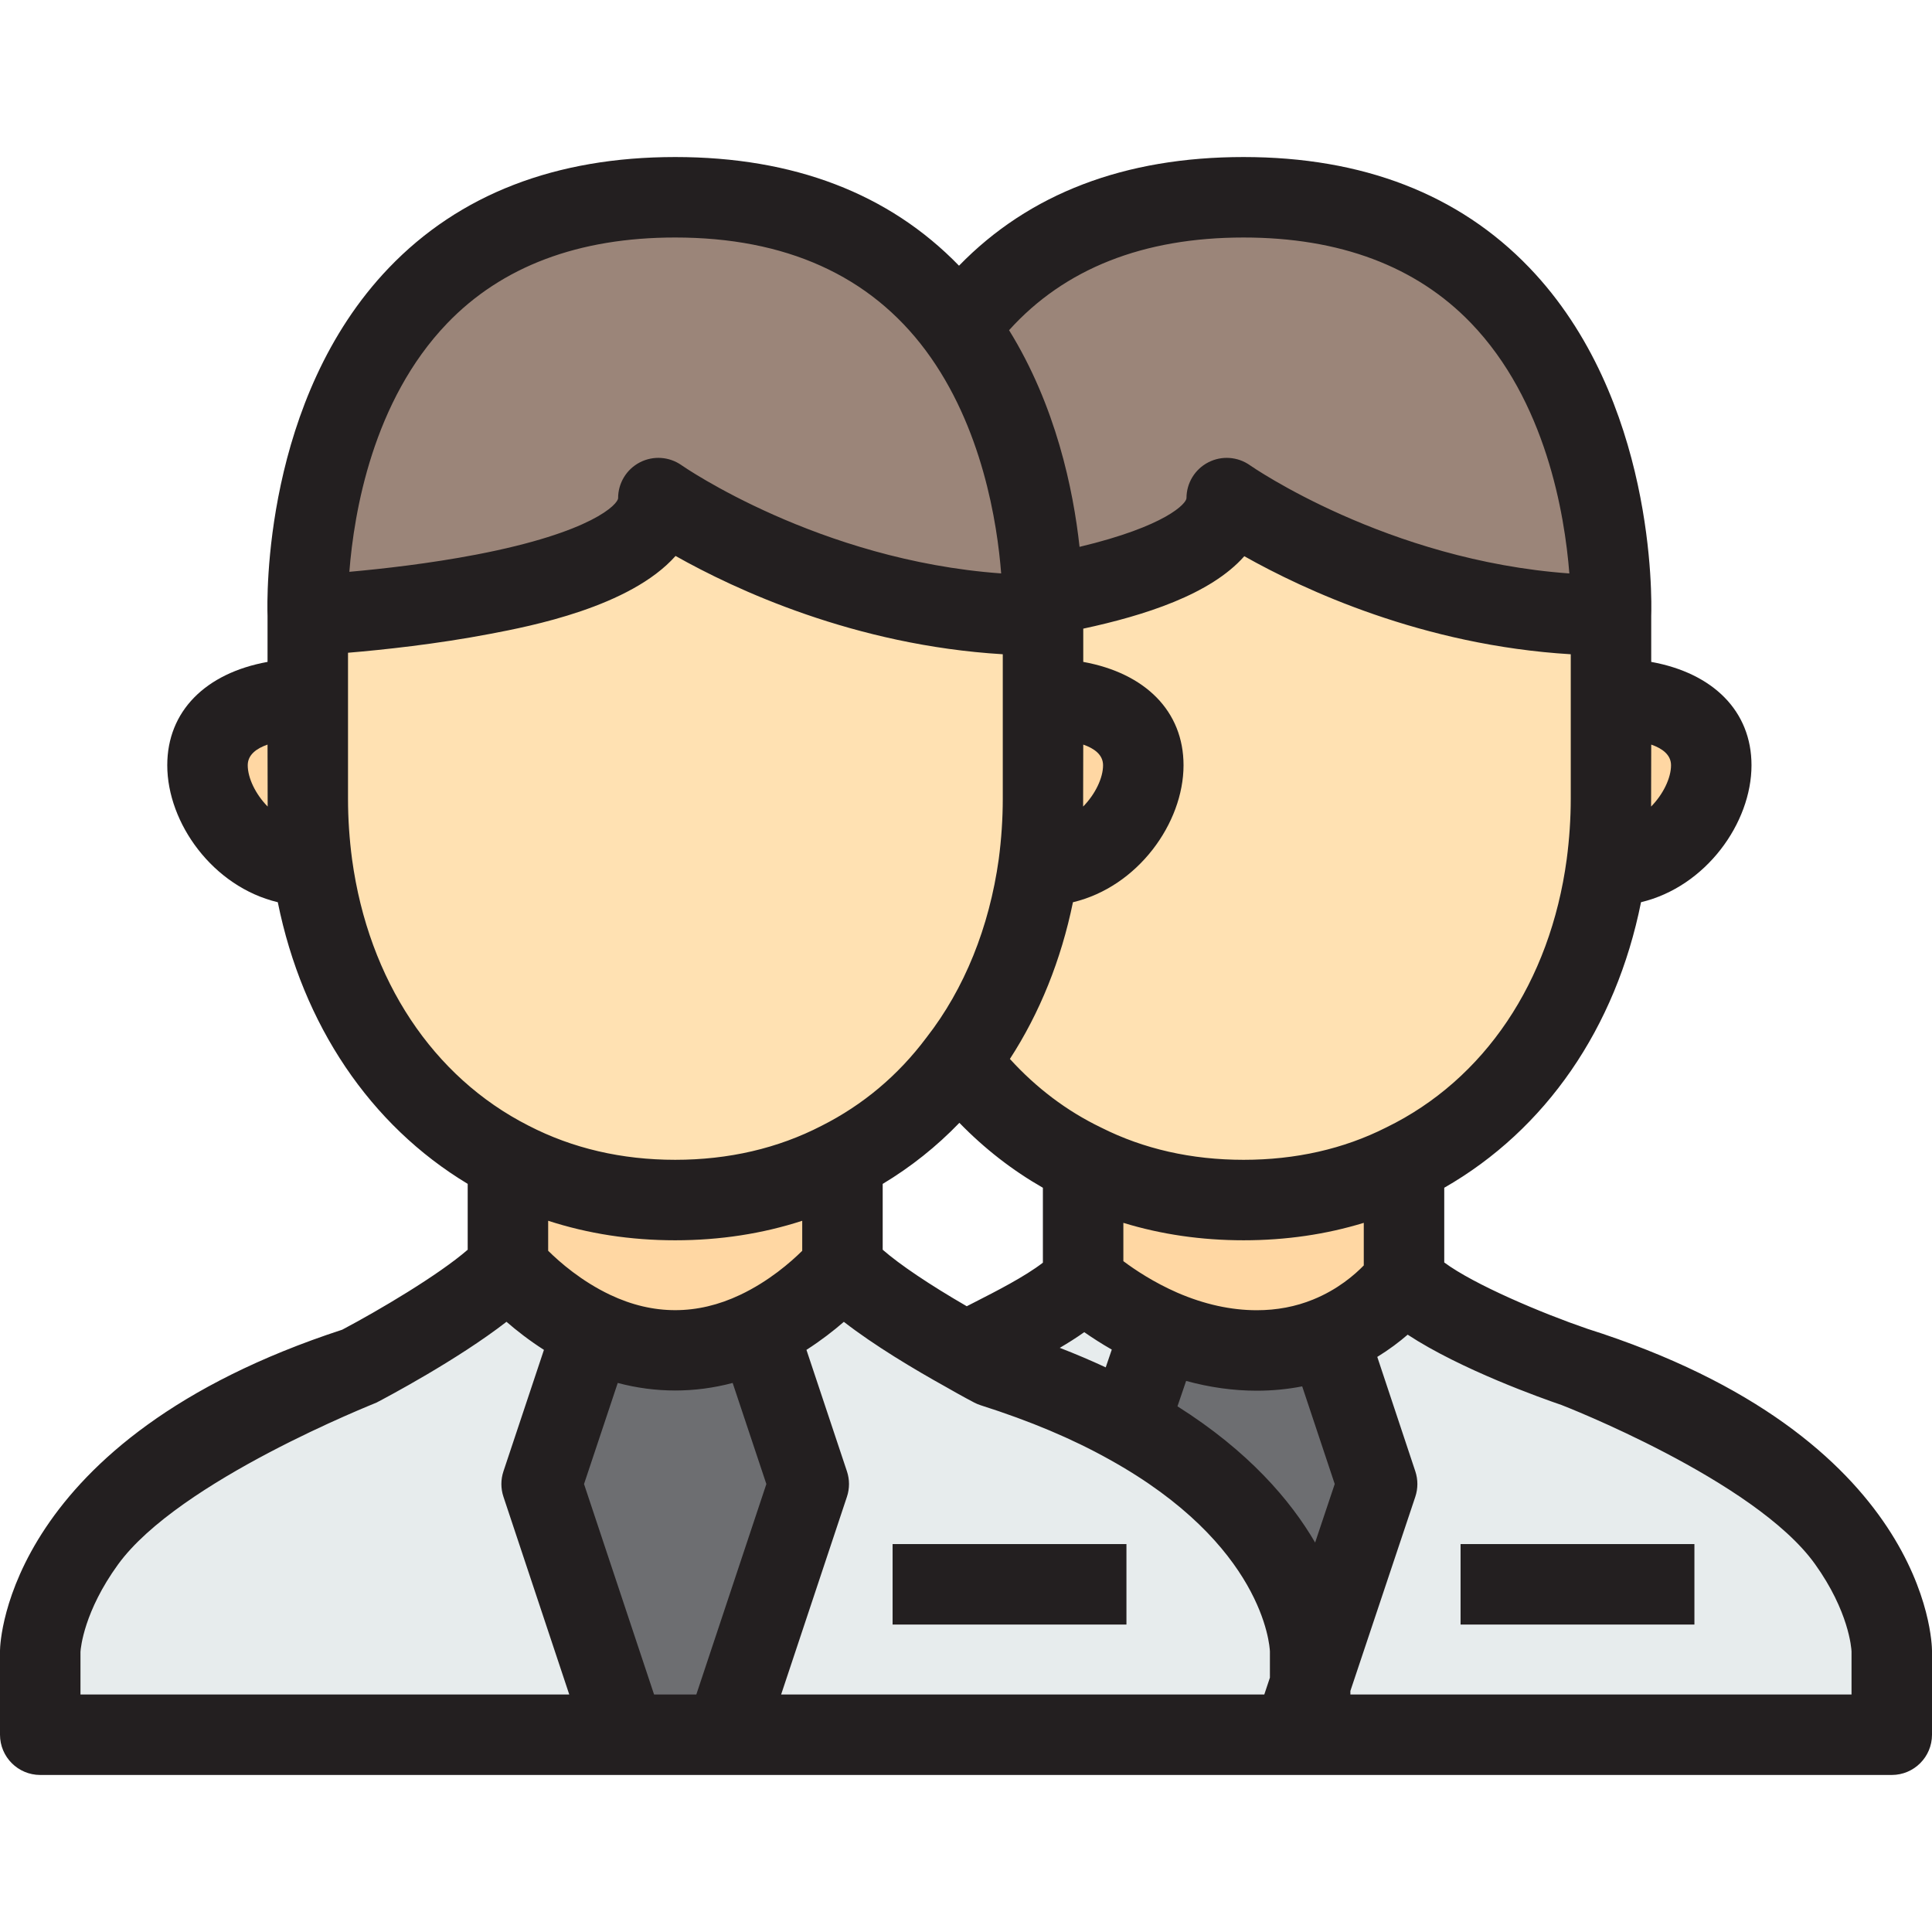
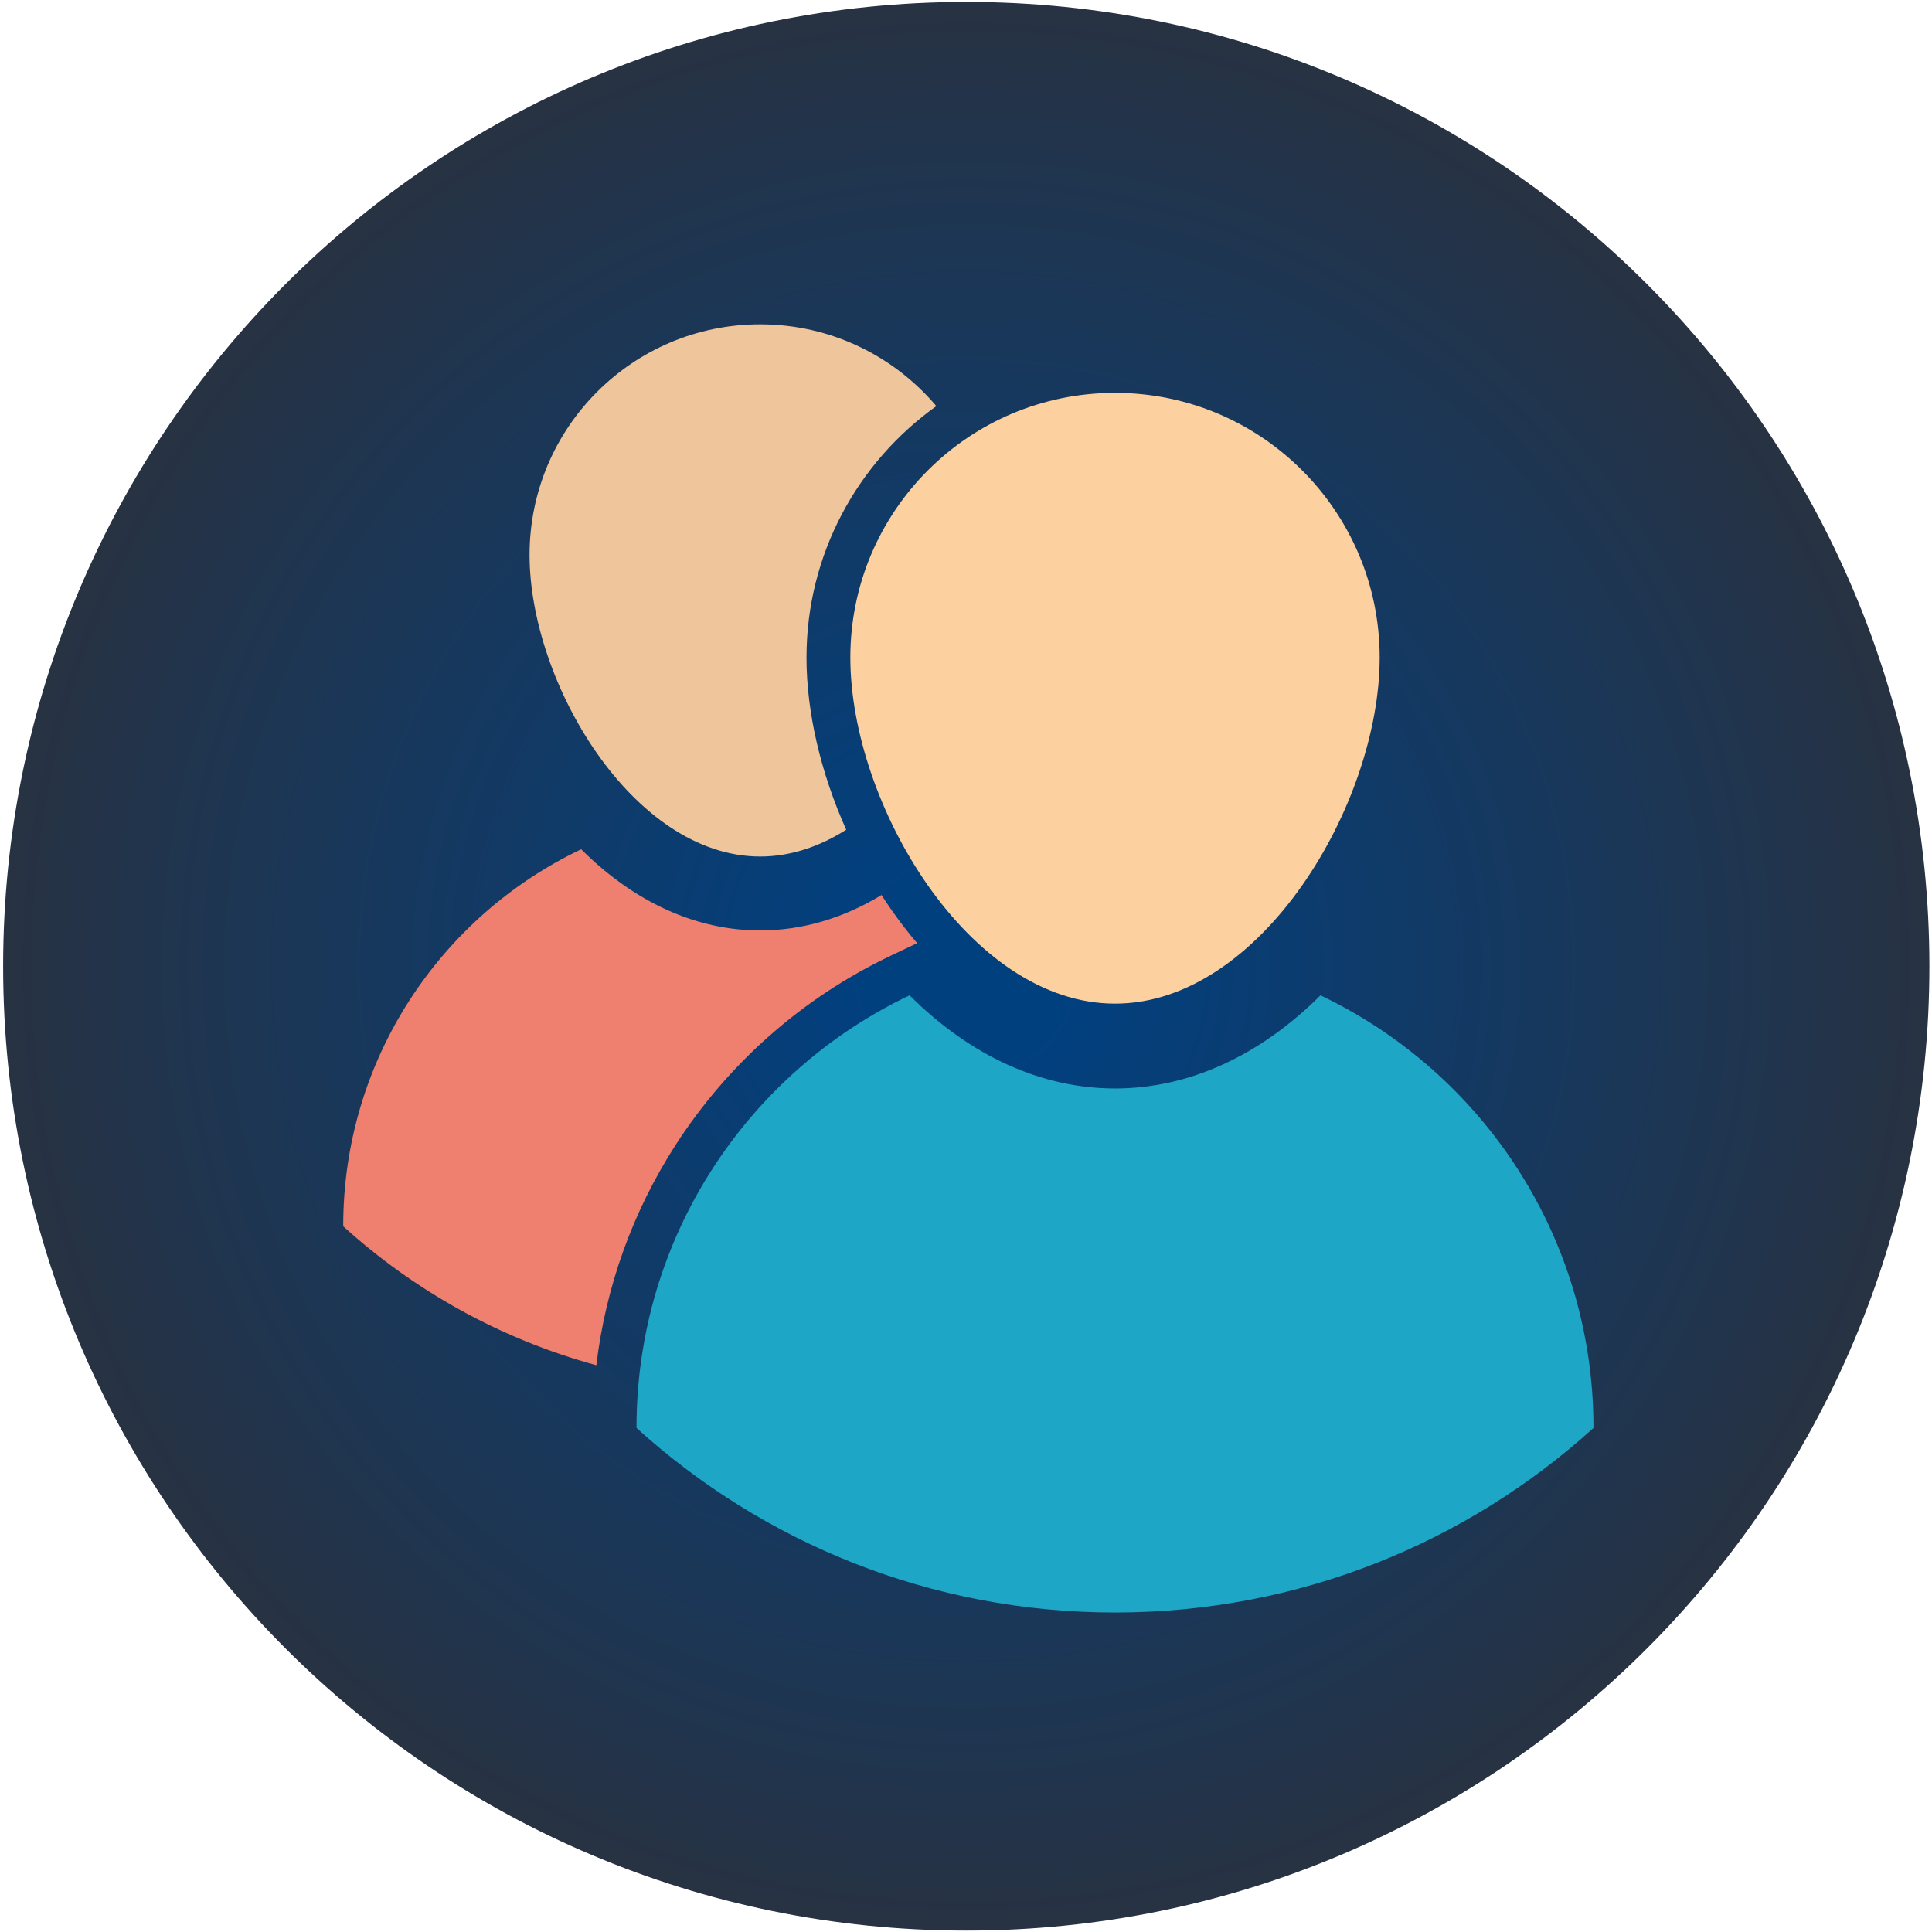
- <svg xmlns="http://www.w3.org/2000/svg" version="1.1" id="Layer_1" x="0px" y="0px" viewBox="0 0 480.16 480.16" style="enable-background:new 0 0 480.16 480.16;" xml:space="preserve">
+ <svg xmlns="http://www.w3.org/2000/svg" width="411.223" height="411.223">
+   <defs>
+     <radialGradient id="svg_29" spreadMethod="pad" cx="0.5" cy="0.5" r="0.5">
+       <stop stop-color="#003f7f" stop-opacity="0.996" offset="0.102" />
+       <stop stop-color="#273141" stop-opacity="0.996" offset="1" />
+     </radialGradient>
+   </defs>
  <g>
-     <g id="XMLID_145_">
-       <g>
-         <path style="fill:#9B8579;" d="M259.121,148.018c0.199,3.09,0.1,4.885,0.1,4.885c-54.529,0-95.601-29.109-95.601-29.109     c0,24.922-87.127,29.109-87.127,29.109S72.106,49.028,167.806,49.028c35.29,0,56.922,14.156,70.28,32.1     C256.03,105.252,258.822,136.155,259.121,148.018z" />
-         <path style="fill:#9B8579;" d="M309.064,49.028c95.501,0,91.314,103.875,91.314,103.875c-54.529,0-95.501-29.109-95.501-29.109     c0,12.86-23.227,20.137-45.657,24.224h-0.1c-0.299-11.863-3.09-42.766-21.034-66.891l1.196-0.897     C252.641,62.785,274.173,49.028,309.064,49.028z" />
-         <path style="fill:#6D6E71;" d="M325.612,410.298c0,0-0.1-31.402-45.059-56.324l7.676-22.53l0.399-0.997     c6.679,2.891,14.854,5.184,23.726,5.184c6.878,0,12.86-1.396,17.744-3.389l12.162,36.586l-16.648,49.744     C325.612,413.488,325.612,410.298,325.612,410.298z" />
-         <path style="fill:#6D6E71;" d="M188.541,331.444l12.461,37.383l-20.735,62.305h-24.922l-20.735-62.305l12.461-37.383l0.299-0.598     c5.882,2.791,12.76,4.785,20.436,4.785s14.554-1.994,20.436-4.785L188.541,331.444z" />
-         <path style="fill:#E7ECED;" d="M269.189,318.186c0,0,7.576,7.078,19.439,12.262l-0.399,0.997l-7.676,22.53     c-9.271-5.184-20.336-9.969-33.794-14.255c0,0-2.692-1.396-6.679-3.688C248.853,331.245,262.909,325.164,269.189,318.186z" />
-         <path style="fill:#E7ECED;" d="M325.612,418.572l16.648-49.744l-12.162-36.586c12.561-5.084,18.841-14.056,18.841-14.056     c9.072,10.168,42.367,21.533,42.367,21.533c78.654,24.922,78.853,70.579,78.853,70.579s0,9.171,0,20.835H325.612     C325.612,426.347,325.612,422.061,325.612,418.572z" />
-         <path style="fill:#E7ECED;" d="M280.553,353.974c44.959,24.922,45.059,56.324,45.059,56.324s0,3.19,0,8.274l-4.187,12.561     H180.267l20.735-62.305l-12.461-37.383l-0.299-0.598c13.059-6.181,21.134-16.05,21.134-16.05     c6.28,7.078,21.732,16.249,30.704,21.234c3.988,2.293,6.679,3.688,6.679,3.688C260.217,344.005,271.283,348.79,280.553,353.974z" />
-         <path style="fill:#E7ECED;" d="M134.61,368.827l20.735,62.305H10c0-11.664,0-20.835,0-20.835s0.798-45.358,78.953-70.579     c0,0,28.212-14.754,37.283-24.922c0,0,8.075,9.869,21.134,16.05l-0.299,0.598L134.61,368.827z" />
-         <path style="fill:#FFD7A3;" d="M126.835,288.678c11.963,6.181,25.72,9.57,40.972,9.57c15.252,0,29.009-3.389,40.972-9.57     l0.598,1.196v24.922c0,0-8.075,9.869-21.134,16.05c-5.882,2.791-12.76,4.785-20.436,4.785s-14.554-1.994-20.436-4.785     c-13.059-6.181-21.134-16.05-21.134-16.05v-24.922L126.835,288.678z" />
-         <path style="fill:#FFD7A3;" d="M330.098,332.242c-4.885,1.994-10.866,3.389-17.744,3.389c-8.872,0-17.047-2.293-23.726-5.184     c-11.863-5.184-19.439-12.262-19.439-12.262v-29.009c11.664,5.882,25.121,9.072,39.875,9.072s28.212-3.19,39.875-9.072v29.009     C348.939,318.186,342.659,327.158,330.098,332.242z" />
-         <path style="fill:#FFD7A3;" d="M425.301,190.186c0,11.464-11.165,24.922-24.922,24.922l-1.097-0.199     c0.698-5.283,1.097-10.766,1.097-16.349v-24.922C414.135,173.638,425.301,178.722,425.301,190.186z" />
-         <path style="fill:#FFD7A3;" d="M76.492,198.56c0,5.583,0.399,11.065,1.097,16.349l-1.097,0.199     c-13.757,0-24.922-13.458-24.922-24.922s11.165-16.548,24.922-16.548V198.56z" />
-         <path style="fill:#FFD7A3;" d="M284.142,190.186c0,11.464-11.165,24.922-24.922,24.922l-1.097-0.199     c0.698-5.283,1.097-10.766,1.097-16.349v-24.922C272.977,173.638,284.142,178.722,284.142,190.186z" />
-         <path style="fill:#FFE1B2;" d="M348.939,289.177c-11.663,5.882-25.121,9.072-39.875,9.072s-28.212-3.19-39.875-9.072     c-11.763-5.682-21.832-14.056-29.906-24.324l-1.097-0.897c10.567-13.558,17.346-30.405,19.938-49.047l1.097,0.199     c13.757,0,24.922-13.458,24.922-24.922s-11.165-16.548-24.922-16.548v-20.735c0,0,0.1-1.794-0.1-4.885h0.1     c22.43-4.087,45.657-11.364,45.657-24.224c0,0,40.972,29.109,95.501,29.109v20.735v24.922c0,5.583-0.399,11.065-1.097,16.349     C394.796,248.105,376.553,275.719,348.939,289.177z" />
-         <path style="fill:#FFE1B2;" d="M259.22,173.638v24.922c0,5.583-0.399,11.065-1.097,16.349     c-2.592,18.642-9.371,35.489-19.938,49.047c-7.776,10.368-17.744,18.841-29.408,24.723c-11.963,6.181-25.72,9.57-40.972,9.57     s-29.009-3.389-40.972-9.57c-26.916-13.657-44.76-41.071-49.246-73.769c-0.698-5.283-1.097-10.766-1.097-16.349v-24.922v-20.735     c0,0,87.127-4.187,87.127-29.109c0,0,41.071,29.109,95.601,29.109v20.734H259.22z" />
+     <rect x="-1" y="-1" width="413.223" height="413.223" id="canvas_background" fill="none" />
+   </g>
+   <g>
+     <ellipse stroke="#e99e40" fill="url(#svg_29)" stroke-width="null" stroke-opacity="0" cx="205.667" cy="205.667" id="svg_25" rx="205" ry="205.255" />
+     <g id="svg_1" stroke="null">
+       <g id="svg_2" stroke="null">
+         <g id="XMLID_27_" stroke="null">
+           <g id="svg_3" stroke="null">
+             <path d="m339.169,303.855c0,0.027 0,0.053 0,0.087c-26.917,24.41 -62.649,39.279 -101.841,39.279c-39.199,0 -74.931,-14.869 -101.848,-39.279c0,-0.033 0,-0.06 0,-0.087c0,-40.599 23.757,-75.644 58.122,-92c12.915,12.882 28.037,19.823 43.726,19.823c15.696,0 30.811,-6.941 43.733,-19.823c34.365,16.356 58.108,51.401 58.108,92z" fill="#1EA6C6" id="svg_4" stroke="null" />
+             <path d="m237.328,83.623c31.111,0 56.335,25.217 56.335,56.328c0,31.118 -25.224,73.671 -56.335,73.671s-56.335,-42.553 -56.335,-73.671c0,-31.111 25.224,-56.328 56.335,-56.328z" fill="#FCD09F" id="svg_5" stroke="null" />
+           </g>
+         </g>
      </g>
-       <g>
-         <rect x="221.837" y="383.75" style="fill:#231F20;" width="58.118" height="20" />
-         <path style="fill:#231F20;" d="M394.438,330.221c-11.215-3.841-28.098-10.968-35.499-16.463v-18.566     c25.231-14.443,42.65-39.743,48.906-70.967c16.126-3.851,27.455-19.682,27.455-34.038c0-13.424-9.503-22.888-24.922-25.686     v-11.417c0.137-4.198,1.055-53.931-30.314-86.589c-17.506-18.226-41.394-27.467-71-27.467c-29.555,0-53.291,9.076-70.72,27.005     c-17.404-17.926-41.069-27.005-70.538-27.005c-29.699,0-53.638,9.263-71.151,27.532c-31.279,32.627-30.31,82.223-30.163,86.527     v11.414c-15.418,2.798-24.922,12.262-24.922,25.686c0,14.36,11.335,30.197,27.469,34.042     c6.16,30.474,22.974,55.408,47.197,69.997v16.367c-7.242,6.294-22.037,15.04-31.184,19.878     C1.877,357.64,0.039,407.985,0.002,410.122C0.001,410.18,0,410.239,0,410.297v20.835c0,5.523,4.478,10,10,10h460.16     c5.522,0,10-4.477,10-10v-20.878C480.15,408.093,478.96,357.045,394.438,330.221z M167.807,308.248     c11.111,0,21.684-1.636,31.569-4.849v7.46c-2.858,2.828-8.279,7.572-15.421,10.952c-10.683,5.07-21.608,5.073-32.307-0.004     c-7.122-3.371-12.55-8.122-15.412-10.952v-7.461C146.141,306.615,156.705,308.248,167.807,308.248z M269.221,185.053     c2.728,0.945,4.922,2.517,4.922,5.134c0,3.149-1.92,7.183-4.954,10.267C269.198,199.823,269.221,185.053,269.221,185.053z      M238.437,279.055c6.229,6.41,13.171,11.807,20.752,16.141v18.616c-4.441,3.444-11.615,7.102-17.131,9.914     c-0.605,0.309-1.202,0.613-1.789,0.914c-9.23-5.344-16.602-10.304-20.893-14.044v-16.361     C226.378,290.03,232.75,284.955,238.437,279.055z M338.939,314.496c-2.238,2.308-6.475,6-12.619,8.487     c-4.306,1.757-9.005,2.648-13.967,2.648c-6.421,0-13.067-1.467-19.722-4.347c-5.879-2.569-10.562-5.696-13.442-7.849v-9.521     c9.386,2.874,19.38,4.333,29.875,4.333c10.496,0,20.489-1.459,29.875-4.333V314.496z M269.469,331.081     c1.938,1.353,4.237,2.841,6.843,4.334l-1.506,4.419c-3.64-1.695-7.439-3.311-11.417-4.854     C265.498,333.738,267.551,332.445,269.469,331.081z M145.15,368.83l8.376-25.127c9.448,2.506,19.118,2.505,28.561,0.001     l8.376,25.126l-17.406,52.303h-10.5L145.15,368.83z M210.489,365.665l-10.062-30.184c3.639-2.333,6.771-4.772,9.295-6.966     c7.537,5.851,17.393,11.749,25.436,16.22c4.094,2.353,6.88,3.8,6.997,3.861c0.504,0.261,1.028,0.479,1.568,0.651     c12.328,3.927,22.779,8.328,31.981,13.473c38.138,21.141,39.838,46.08,39.907,47.705v6.523l-1.395,4.184H194.135l16.356-49.147     C211.174,369.934,211.174,367.716,210.489,365.665z M292.637,349.513l2.152-6.313c5.871,1.612,11.748,2.432,17.565,2.432     c3.854,0,7.624-0.365,11.28-1.08l8.085,24.265l-4.87,14.552C320.724,372.863,310.316,360.685,292.637,349.513z M390.379,198.56     c0,4.898-0.34,9.958-1.007,15.01c-4.116,30.462-20.451,54.744-44.813,66.618c-0.041,0.02-0.081,0.04-0.122,0.06     c-10.527,5.309-22.428,8-35.372,8s-24.845-2.692-35.372-8c-0.051-0.025-0.102-0.05-0.153-0.075     c-8.45-4.082-16.004-9.801-22.551-16.996c7.409-11.404,12.736-24.62,15.669-38.943c16.143-3.838,27.486-19.681,27.486-34.046     c0-13.424-9.503-22.888-24.922-25.686v-8.265c15.191-3.265,31.633-8.48,40.026-18.001c14.767,8.324,44.369,22.158,81.132,24.366     v35.958H390.379z M415.301,190.187c0,3.149-1.92,7.183-4.954,10.267c0.009-0.631,0.032-15.401,0.032-15.401     C413.106,185.998,415.301,187.569,415.301,190.187z M309.064,59.028c23.905,0,42.913,7.145,56.495,21.237     c18.603,19.301,23.31,47.435,24.472,62.253c-45.345-3.252-79.016-26.631-79.363-26.876c-3.051-2.166-7.056-2.45-10.379-0.733     c-3.324,1.716-5.413,5.145-5.413,8.886c0,1.304-5.044,6.971-26.575,12.115c-1.556-14.247-5.868-35.021-17.517-53.846     C264.553,66.787,284.117,59.028,309.064,59.028z M111.093,80.4c13.595-14.182,32.677-21.373,56.714-21.373     c27.445,0,48.393,9.444,62.256,28.068c14.1,18.957,17.8,43.033,18.756,55.417c-45.338-3.267-79.07-26.633-79.417-26.878     c-3.051-2.162-7.055-2.441-10.374-0.725c-3.322,1.717-5.408,5.144-5.408,8.883c0,1.444-6.275,8.482-35.269,14.045     c-11.615,2.229-23.361,3.545-31.527,4.277C87.978,127.268,92.666,99.622,111.093,80.4z M66.492,185.053     c0,0,0.023,14.77,0.032,15.401c-3.034-3.084-4.954-7.118-4.954-10.267C61.57,187.569,63.765,185.998,66.492,185.053z      M87.503,213.599c-0.671-5.074-1.011-10.134-1.011-15.039v-36.332c8.608-0.722,21.951-2.134,35.44-4.712     c9.744-1.862,34.666-6.624,45.964-19.345c14.751,8.315,44.457,22.215,81.324,24.429v35.959c0,4.898-0.34,9.958-1.001,14.972     c-2.356,16.946-8.554,32.257-17.921,44.276c-0.038,0.049-0.075,0.098-0.112,0.147c-6.985,9.314-15.703,16.646-25.998,21.839     c-10.858,5.61-23.099,8.454-36.382,8.454c-13.284,0-25.524-2.844-36.447-8.488C107.603,267.706,91.614,243.573,87.503,213.599z      M20,410.523c0.071-1.069,0.909-10.065,9.313-21.672c15.131-20.899,63.773-40.009,64.274-40.271     c2.436-1.273,20.149-10.647,32.291-20.075c2.527,2.197,5.662,4.641,9.306,6.977l-10.061,30.184     c-0.684,2.051-0.684,4.269-0.001,6.32l16.356,49.147H20V410.523z M460.16,421.132H335.612v-0.891L351.744,372     c0.687-2.053,0.689-4.274,0.006-6.329l-9.455-28.441c2.96-1.82,5.486-3.73,7.554-5.525c13.23,8.686,33.465,15.851,38.227,17.476     c0.07,0.024,48.005,18.605,62.989,39.514c8.438,11.773,9.056,20.895,9.095,21.738V421.132z" />
-         <rect x="362.995" y="383.75" style="fill:#231F20;" width="58.118" height="20" />
+       <g id="svg_6" stroke="null">
+         <g id="XMLID_22_" stroke="null">
+           <g id="svg_7" stroke="null">
+             <path d="m189.851,193.817c1.727,2.46 3.514,4.767 5.361,6.934l-5.621,2.674c-18.709,8.901 -34.538,22.83 -45.787,40.279c-9.148,14.195 -14.882,30.198 -16.876,46.88c-20.33,-5.541 -38.706,-15.816 -53.874,-29.571l0,-0.073c0,-35.378 20.703,-65.916 50.647,-80.172c11.255,11.228 24.43,17.276 38.099,17.276c8.955,0 17.703,-2.594 25.83,-7.541c0.713,1.12 1.46,2.227 2.22,3.314z" fill="#EF806F" id="svg_8" stroke="null" />
+             <path d="m171.662,139.949c0,11.695 3.04,24.564 8.455,36.659c-5.661,3.587 -11.842,5.701 -18.316,5.701c-27.111,0 -49.087,-37.079 -49.087,-64.196c0,-27.111 21.977,-49.08 49.087,-49.08c15.036,0 28.497,6.761 37.499,17.409c-16.716,11.922 -27.637,31.465 -27.637,53.508z" fill="#EFC59C" id="svg_9" stroke="null" />
+           </g>
+         </g>
      </g>
    </g>
+     <g id="svg_10" />
+     <g id="svg_11" />
+     <g id="svg_12" />
+     <g id="svg_13" />
+     <g id="svg_14" />
+     <g id="svg_15" />
+     <g id="svg_16" />
+     <g id="svg_17" />
+     <g id="svg_18" />
+     <g id="svg_19" />
+     <g id="svg_20" />
+     <g id="svg_21" />
+     <g id="svg_22" />
+     <g id="svg_23" />
+     <g id="svg_24" />
  </g>
-   <g>
- </g>
-   <g>
- </g>
-   <g>
- </g>
-   <g>
- </g>
-   <g>
- </g>
-   <g>
- </g>
-   <g>
- </g>
-   <g>
- </g>
-   <g>
- </g>
-   <g>
- </g>
-   <g>
- </g>
-   <g>
- </g>
-   <g>
- </g>
-   <g>
- </g>
-   <g>
- </g>
</svg>
